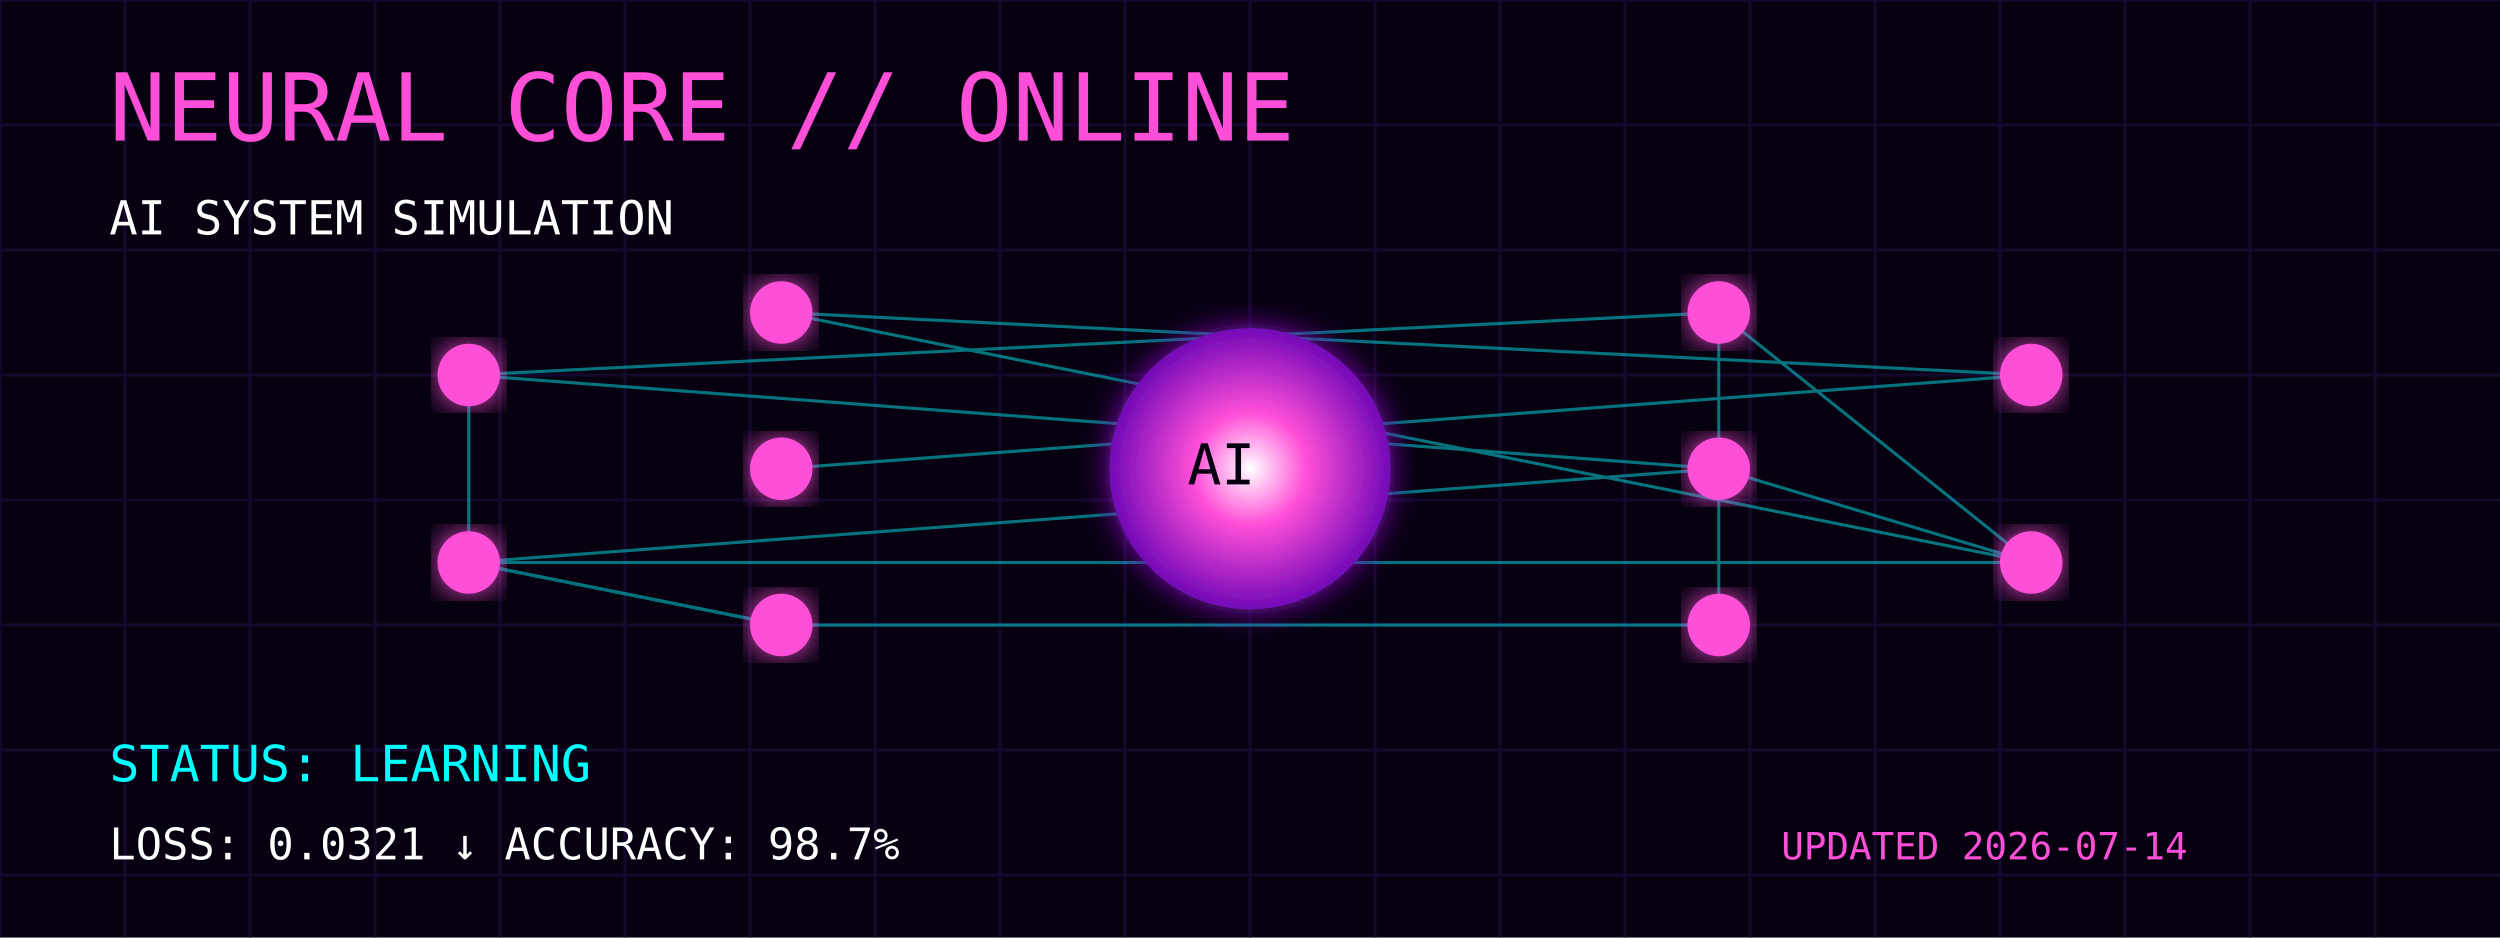
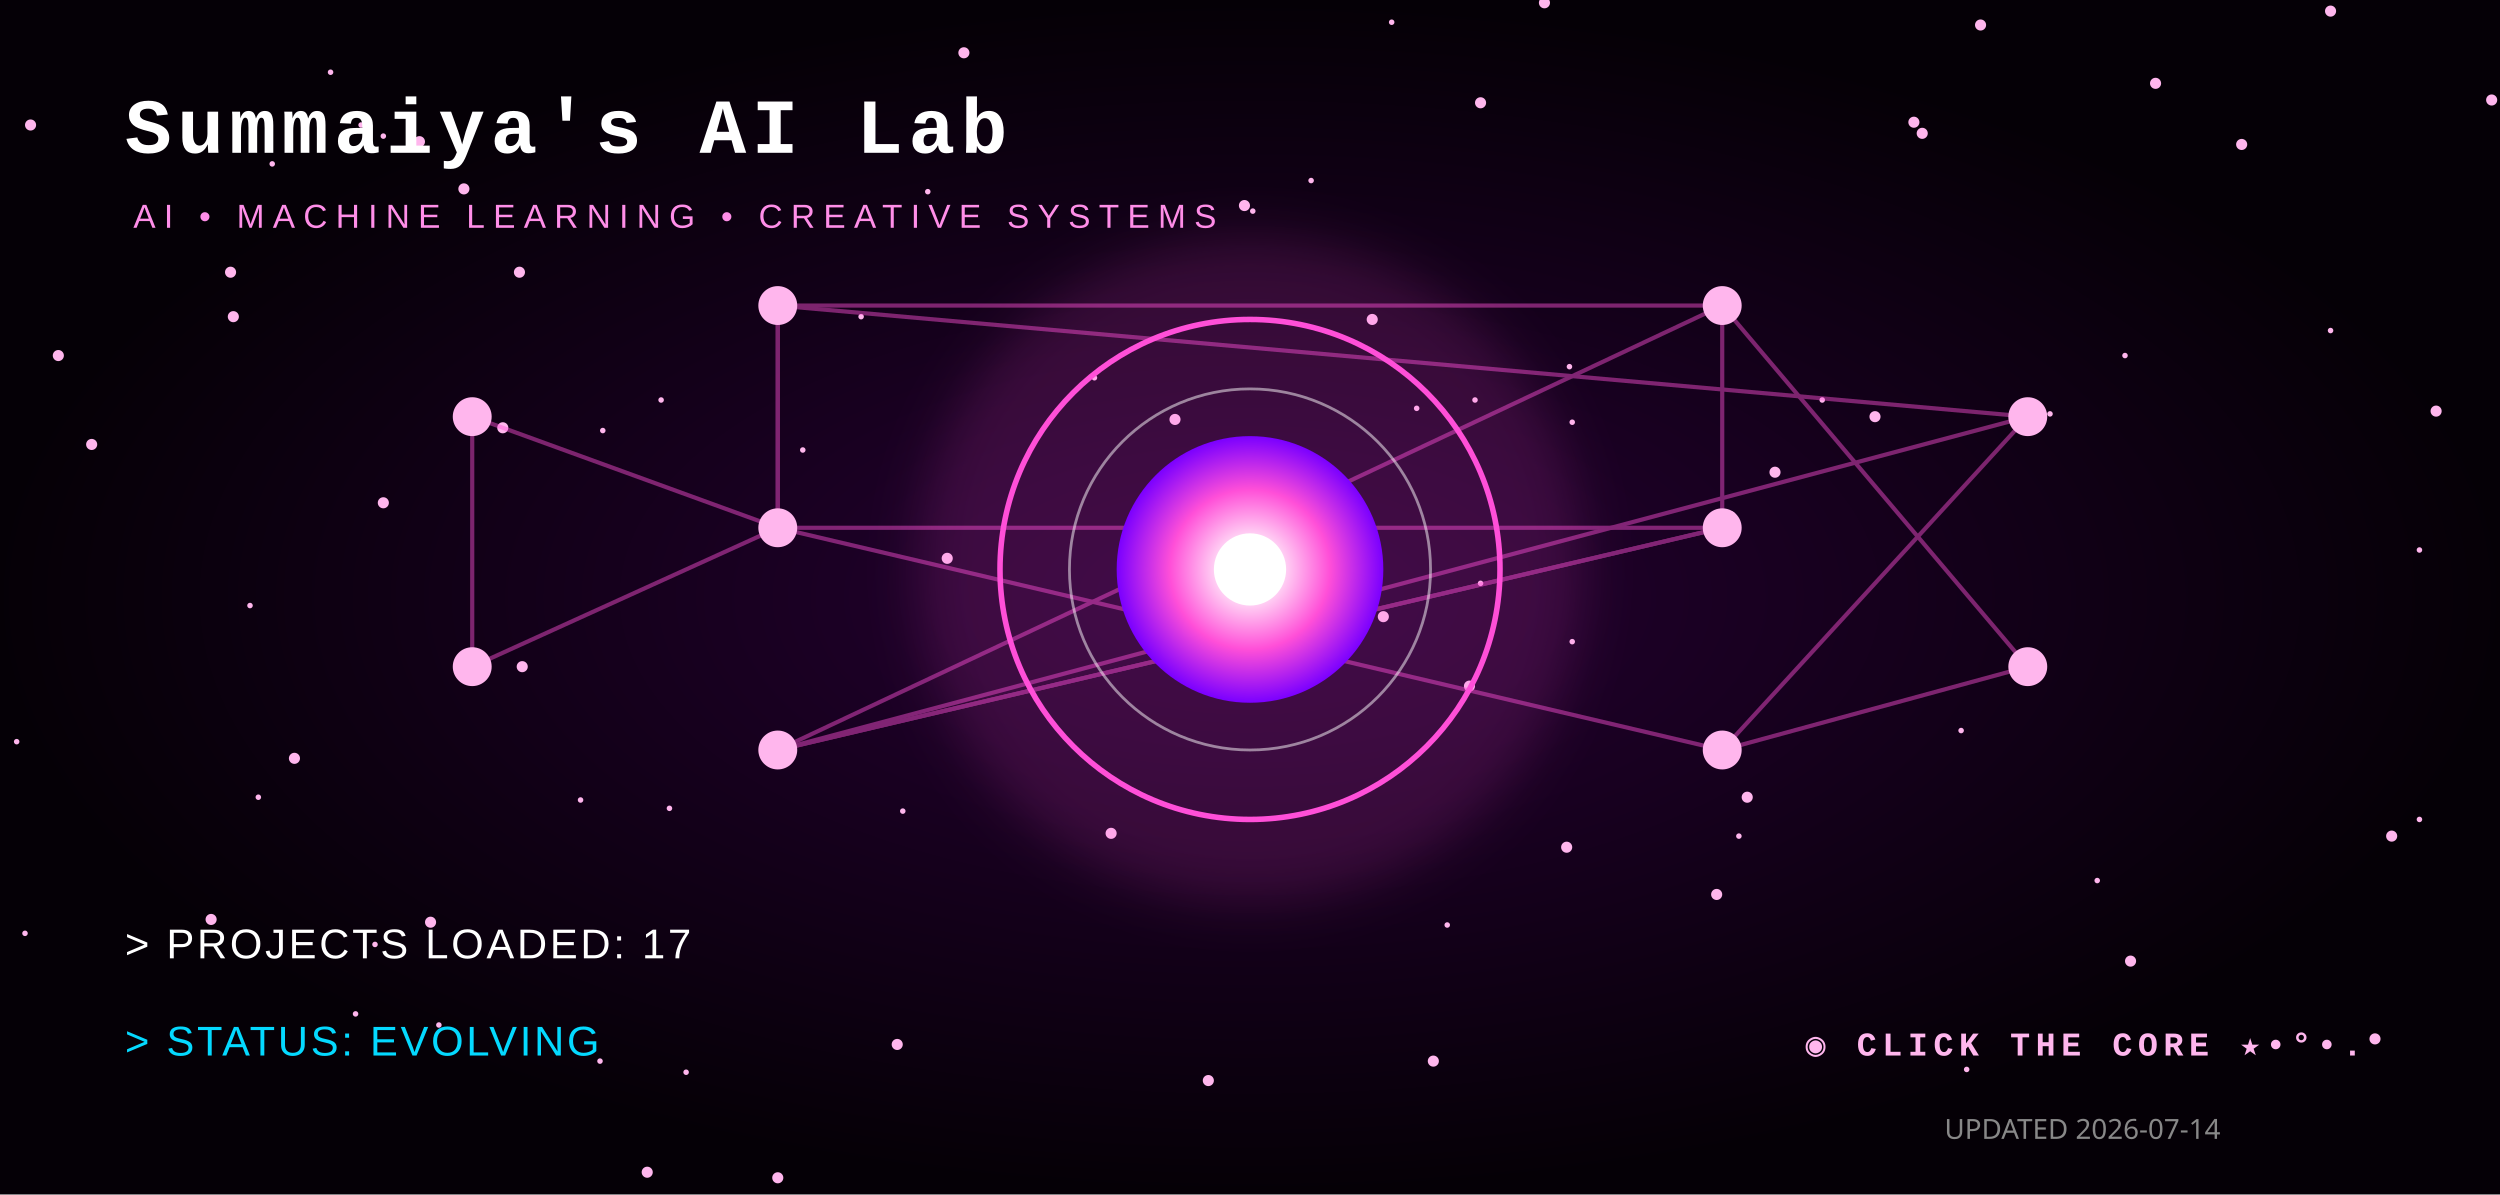
- <svg xmlns="http://www.w3.org/2000/svg" width="800" height="300">
+ <svg xmlns="http://www.w3.org/2000/svg" width="900" height="430">
  <defs>
+     <radialGradient id="background">
+       <stop stop-color="#260033" />
+       <stop offset="1" stop-color="#050006" />
+     </radialGradient>
+     <radialGradient id="reactor">
+       <stop stop-color="#ffffff" />
+       <stop offset=".25" stop-color="#ffd6f5" />
+       <stop offset=".6" stop-color="#ff4fd8" />
+       <stop offset="1" stop-color="#7b00ff" />
+     </radialGradient>
    <filter id="glow">
-       <feGaussianBlur stdDeviation="5" result="blur" />
-       <feMerge>
-         <feMergeNode in="blur" />
-         <feMergeNode in="SourceGraphic" />
-       </feMerge>
+       <feGaussianBlur stdDeviation="9" />
    </filter>
-     <radialGradient id="core">
-       <stop offset="0%" stop-color="#ffffff" />
-       <stop offset="40%" stop-color="#ff4fd8" />
-       <stop offset="100%" stop-color="#7209b7" />
-     </radialGradient>
  </defs>
-   <rect width="100%" height="100%" fill="#070011" />
-   <g stroke="#24104a" opacity="0.5">
-     <line x1="0" y1="0" x2="0" y2="300" />
-     <line x1="40" y1="0" x2="40" y2="300" />
-     <line x1="80" y1="0" x2="80" y2="300" />
-     <line x1="120" y1="0" x2="120" y2="300" />
-     <line x1="160" y1="0" x2="160" y2="300" />
-     <line x1="200" y1="0" x2="200" y2="300" />
-     <line x1="240" y1="0" x2="240" y2="300" />
-     <line x1="280" y1="0" x2="280" y2="300" />
-     <line x1="320" y1="0" x2="320" y2="300" />
-     <line x1="360" y1="0" x2="360" y2="300" />
-     <line x1="400" y1="0" x2="400" y2="300" />
-     <line x1="440" y1="0" x2="440" y2="300" />
-     <line x1="480" y1="0" x2="480" y2="300" />
-     <line x1="520" y1="0" x2="520" y2="300" />
-     <line x1="560" y1="0" x2="560" y2="300" />
-     <line x1="600" y1="0" x2="600" y2="300" />
-     <line x1="640" y1="0" x2="640" y2="300" />
-     <line x1="680" y1="0" x2="680" y2="300" />
-     <line x1="720" y1="0" x2="720" y2="300" />
-     <line x1="760" y1="0" x2="760" y2="300" />
-     <line x1="0" y1="0" x2="800" y2="0" />
-     <line x1="0" y1="40" x2="800" y2="40" />
-     <line x1="0" y1="80" x2="800" y2="80" />
-     <line x1="0" y1="120" x2="800" y2="120" />
-     <line x1="0" y1="160" x2="800" y2="160" />
-     <line x1="0" y1="200" x2="800" y2="200" />
-     <line x1="0" y1="240" x2="800" y2="240" />
-     <line x1="0" y1="280" x2="800" y2="280" />
+   <rect width="100%" height="100%" fill="url(#background)" />
+   <circle cx="629" cy="287" r="2" fill="#ffb6ed">
+     <animate attributeName="opacity" values="0.15;1;0.15" dur="5s" repeatCount="indefinite" />
+   </circle>
+   <circle cx="871" cy="295" r="1" fill="#ffb6ed">
+     <animate attributeName="opacity" values="0.15;1;0.15" dur="5s" repeatCount="indefinite" />
+   </circle>
+   <circle cx="21" cy="128" r="2" fill="#ffb6ed">
+     <animate attributeName="opacity" values="0.15;1;0.15" dur="4s" repeatCount="indefinite" />
+   </circle>
+   <circle cx="423" cy="151" r="2" fill="#ffb6ed">
+     <animate attributeName="opacity" values="0.15;1;0.15" dur="5s" repeatCount="indefinite" />
+   </circle>
+   <circle cx="247" cy="386" r="1" fill="#ffb6ed">
+     <animate attributeName="opacity" values="0.15;1;0.15" dur="4s" repeatCount="indefinite" />
+   </circle>
+   <circle cx="280" cy="424" r="2" fill="#ffb6ed">
+     <animate attributeName="opacity" values="0.15;1;0.15" dur="4s" repeatCount="indefinite" />
+   </circle>
+   <circle cx="90" cy="218" r="1" fill="#ffb6ed">
+     <animate attributeName="opacity" values="0.15;1;0.15" dur="3s" repeatCount="indefinite" />
+   </circle>
+   <circle cx="84" cy="114" r="2" fill="#ffb6ed">
+     <animate attributeName="opacity" values="0.15;1;0.15" dur="2s" repeatCount="indefinite" />
+   </circle>
+   <circle cx="692" cy="48" r="2" fill="#ffb6ed">
+     <animate attributeName="opacity" values="0.15;1;0.15" dur="4s" repeatCount="indefinite" />
+   </circle>
+   <circle cx="138" cy="49" r="1" fill="#ffb6ed">
+     <animate attributeName="opacity" values="0.15;1;0.15" dur="5s" repeatCount="indefinite" />
+   </circle>
+   <circle cx="626" cy="301" r="1" fill="#ffb6ed">
+     <animate attributeName="opacity" values="0.15;1;0.15" dur="5s" repeatCount="indefinite" />
+   </circle>
+   <circle cx="106" cy="273" r="2" fill="#ffb6ed">
+     <animate attributeName="opacity" values="0.15;1;0.15" dur="2s" repeatCount="indefinite" />
+   </circle>
+   <circle cx="238" cy="144" r="1" fill="#ffb6ed">
+     <animate attributeName="opacity" values="0.15;1;0.15" dur="4s" repeatCount="indefinite" />
+   </circle>
+   <circle cx="334" cy="69" r="1" fill="#ffb6ed">
+     <animate attributeName="opacity" values="0.15;1;0.15" dur="3s" repeatCount="indefinite" />
+   </circle>
+   <circle cx="188" cy="240" r="2" fill="#ffb6ed">
+     <animate attributeName="opacity" values="0.15;1;0.15" dur="5s" repeatCount="indefinite" />
+   </circle>
+   <circle cx="501" cy="8" r="1" fill="#ffb6ed">
+     <animate attributeName="opacity" values="0.15;1;0.15" dur="6s" repeatCount="indefinite" />
+   </circle>
+   <circle cx="76" cy="331" r="2" fill="#ffb6ed">
+     <animate attributeName="opacity" values="0.15;1;0.15" dur="3s" repeatCount="indefinite" />
+   </circle>
+   <circle cx="6" cy="267" r="1" fill="#ffb6ed">
+     <animate attributeName="opacity" values="0.15;1;0.15" dur="4s" repeatCount="indefinite" />
+   </circle>
+   <circle cx="839" cy="4" r="2" fill="#ffb6ed">
+     <animate attributeName="opacity" values="0.15;1;0.15" dur="4s" repeatCount="indefinite" />
+   </circle>
+   <circle cx="738" cy="149" r="1" fill="#ffb6ed">
+     <animate attributeName="opacity" values="0.15;1;0.15" dur="2s" repeatCount="indefinite" />
+   </circle>
+   <circle cx="98" cy="59" r="1" fill="#ffb6ed">
+     <animate attributeName="opacity" values="0.15;1;0.15" dur="6s" repeatCount="indefinite" />
+   </circle>
+   <circle cx="216" cy="382" r="1" fill="#ffb6ed">
+     <animate attributeName="opacity" values="0.15;1;0.15" dur="6s" repeatCount="indefinite" />
+   </circle>
+   <circle cx="713" cy="9" r="2" fill="#ffb6ed">
+     <animate attributeName="opacity" values="0.15;1;0.15" dur="5s" repeatCount="indefinite" />
+   </circle>
+   <circle cx="138" cy="181" r="2" fill="#ffb6ed">
+     <animate attributeName="opacity" values="0.15;1;0.15" dur="4s" repeatCount="indefinite" />
+   </circle>
+   <circle cx="871" cy="198" r="1" fill="#ffb6ed">
+     <animate attributeName="opacity" values="0.15;1;0.15" dur="3s" repeatCount="indefinite" />
+   </circle>
+   <circle cx="289" cy="162" r="1" fill="#ffb6ed">
+     <animate attributeName="opacity" values="0.15;1;0.15" dur="4s" repeatCount="indefinite" />
+   </circle>
+   <circle cx="877" cy="148" r="2" fill="#ffb6ed">
+     <animate attributeName="opacity" values="0.15;1;0.15" dur="2s" repeatCount="indefinite" />
+   </circle>
+   <circle cx="564" cy="305" r="2" fill="#ffb6ed">
+     <animate attributeName="opacity" values="0.15;1;0.15" dur="5s" repeatCount="indefinite" />
+   </circle>
+   <circle cx="494" cy="115" r="2" fill="#ffb6ed">
+     <animate attributeName="opacity" values="0.15;1;0.15" dur="3s" repeatCount="indefinite" />
+   </circle>
+   <circle cx="130" cy="45" r="1" fill="#ffb6ed">
+     <animate attributeName="opacity" values="0.15;1;0.15" dur="5s" repeatCount="indefinite" />
+   </circle>
+   <circle cx="341" cy="201" r="2" fill="#ffb6ed">
+     <animate attributeName="opacity" values="0.15;1;0.15" dur="4s" repeatCount="indefinite" />
+   </circle>
+   <circle cx="158" cy="369" r="1" fill="#ffb6ed">
+     <animate attributeName="opacity" values="0.15;1;0.15" dur="6s" repeatCount="indefinite" />
+   </circle>
+   <circle cx="241" cy="291" r="1" fill="#ffb6ed">
+     <animate attributeName="opacity" values="0.15;1;0.15" dur="3s" repeatCount="indefinite" />
+   </circle>
+   <circle cx="861" cy="301" r="2" fill="#ffb6ed">
+     <animate attributeName="opacity" values="0.15;1;0.15" dur="3s" repeatCount="indefinite" />
+   </circle>
+   <circle cx="556" cy="1" r="2" fill="#ffb6ed">
+     <animate attributeName="opacity" values="0.15;1;0.15" dur="5s" repeatCount="indefinite" />
+   </circle>
+   <circle cx="839" cy="119" r="1" fill="#ffb6ed">
+     <animate attributeName="opacity" values="0.15;1;0.15" dur="5s" repeatCount="indefinite" />
+   </circle>
+   <circle cx="498" cy="222" r="2" fill="#ffb6ed">
+     <animate attributeName="opacity" values="0.15;1;0.15" dur="2s" repeatCount="indefinite" />
+   </circle>
+   <circle cx="400" cy="300" r="2" fill="#ffb6ed">
+     <animate attributeName="opacity" values="0.15;1;0.15" dur="5s" repeatCount="indefinite" />
+   </circle>
+   <circle cx="217" cy="155" r="1" fill="#ffb6ed">
+     <animate attributeName="opacity" values="0.15;1;0.15" dur="3s" repeatCount="indefinite" />
+   </circle>
+   <circle cx="119" cy="26" r="1" fill="#ffb6ed">
+     <animate attributeName="opacity" values="0.15;1;0.15" dur="4s" repeatCount="indefinite" />
+   </circle>
+   <circle cx="639" cy="170" r="2" fill="#ffb6ed">
+     <animate attributeName="opacity" values="0.15;1;0.15" dur="3s" repeatCount="indefinite" />
+   </circle>
+   <circle cx="755" cy="317" r="1" fill="#ffb6ed">
+     <animate attributeName="opacity" values="0.15;1;0.15" dur="2s" repeatCount="indefinite" />
+   </circle>
+   <circle cx="689" cy="44" r="2" fill="#ffb6ed">
+     <animate attributeName="opacity" values="0.15;1;0.15" dur="3s" repeatCount="indefinite" />
+   </circle>
+   <circle cx="187" cy="98" r="2" fill="#ffb6ed">
+     <animate attributeName="opacity" values="0.15;1;0.15" dur="4s" repeatCount="indefinite" />
+   </circle>
+   <circle cx="531" cy="144" r="1" fill="#ffb6ed">
+     <animate attributeName="opacity" values="0.15;1;0.15" dur="6s" repeatCount="indefinite" />
+   </circle>
+   <circle cx="807" cy="52" r="2" fill="#ffb6ed">
+     <animate attributeName="opacity" values="0.15;1;0.15" dur="5s" repeatCount="indefinite" />
+   </circle>
+   <circle cx="83" cy="98" r="2" fill="#ffb6ed">
+     <animate attributeName="opacity" values="0.15;1;0.15" dur="4s" repeatCount="indefinite" />
+   </circle>
+   <circle cx="233" cy="422" r="2" fill="#ffb6ed">
+     <animate attributeName="opacity" values="0.15;1;0.15" dur="6s" repeatCount="indefinite" />
+   </circle>
+   <circle cx="533" cy="37" r="2" fill="#ffb6ed">
+     <animate attributeName="opacity" values="0.15;1;0.15" dur="4s" repeatCount="indefinite" />
+   </circle>
+   <circle cx="529" cy="247" r="2" fill="#ffb6ed">
+     <animate attributeName="opacity" values="0.15;1;0.15" dur="3s" repeatCount="indefinite" />
+   </circle>
+   <circle cx="347" cy="19" r="2" fill="#ffb6ed">
+     <animate attributeName="opacity" values="0.15;1;0.15" dur="3s" repeatCount="indefinite" />
+   </circle>
+   <circle cx="776" cy="30" r="2" fill="#ffb6ed">
+     <animate attributeName="opacity" values="0.15;1;0.15" dur="3s" repeatCount="indefinite" />
+   </circle>
+   <circle cx="310" cy="114" r="1" fill="#ffb6ed">
+     <animate attributeName="opacity" values="0.15;1;0.15" dur="3s" repeatCount="indefinite" />
+   </circle>
+   <circle cx="394" cy="136" r="1" fill="#ffb6ed">
+     <animate attributeName="opacity" values="0.15;1;0.15" dur="4s" repeatCount="indefinite" />
+   </circle>
+   <circle cx="656" cy="144" r="1" fill="#ffb6ed">
+     <animate attributeName="opacity" values="0.15;1;0.15" dur="4s" repeatCount="indefinite" />
+   </circle>
+   <circle cx="521" cy="333" r="1" fill="#ffb6ed">
+     <animate attributeName="opacity" values="0.15;1;0.15" dur="6s" repeatCount="indefinite" />
+   </circle>
+   <circle cx="435" cy="389" r="2" fill="#ffb6ed">
+     <animate attributeName="opacity" values="0.15;1;0.15" dur="3s" repeatCount="indefinite" />
+   </circle>
+   <circle cx="767" cy="346" r="2" fill="#ffb6ed">
+     <animate attributeName="opacity" values="0.15;1;0.15" dur="3s" repeatCount="indefinite" />
+   </circle>
+   <circle cx="472" cy="65" r="1" fill="#ffb6ed">
+     <animate attributeName="opacity" values="0.15;1;0.15" dur="4s" repeatCount="indefinite" />
+   </circle>
+   <circle cx="623" cy="186" r="2" fill="#ffb6ed">
+     <animate attributeName="opacity" values="0.15;1;0.15" dur="3s" repeatCount="indefinite" />
+   </circle>
+   <circle cx="128" cy="365" r="1" fill="#ffb6ed">
+     <animate attributeName="opacity" values="0.15;1;0.15" dur="4s" repeatCount="indefinite" />
+   </circle>
+   <circle cx="675" cy="150" r="2" fill="#ffb6ed">
+     <animate attributeName="opacity" values="0.15;1;0.15" dur="4s" repeatCount="indefinite" />
+   </circle>
+   <circle cx="9" cy="336" r="1" fill="#ffb6ed">
+     <animate attributeName="opacity" values="0.15;1;0.15" dur="3s" repeatCount="indefinite" />
+   </circle>
+   <circle cx="566" cy="231" r="1" fill="#ffb6ed">
+     <animate attributeName="opacity" values="0.15;1;0.15" dur="6s" repeatCount="indefinite" />
+   </circle>
+   <circle cx="33" cy="160" r="2" fill="#ffb6ed">
+     <animate attributeName="opacity" values="0.15;1;0.15" dur="6s" repeatCount="indefinite" />
+   </circle>
+   <circle cx="897" cy="36" r="2" fill="#ffb6ed">
+     <animate attributeName="opacity" values="0.15;1;0.15" dur="4s" repeatCount="indefinite" />
+   </circle>
+   <circle cx="135" cy="340" r="1" fill="#ffb6ed">
+     <animate attributeName="opacity" values="0.15;1;0.15" dur="4s" repeatCount="indefinite" />
+   </circle>
+   <circle cx="181" cy="154" r="2" fill="#ffb6ed">
+     <animate attributeName="opacity" values="0.15;1;0.15" dur="2s" repeatCount="indefinite" />
+   </circle>
+   <circle cx="855" cy="374" r="2" fill="#ffb6ed">
+     <animate attributeName="opacity" values="0.15;1;0.15" dur="4s" repeatCount="indefinite" />
+   </circle>
+   <circle cx="510" cy="147" r="1" fill="#ffb6ed">
+     <animate attributeName="opacity" values="0.15;1;0.15" dur="2s" repeatCount="indefinite" />
+   </circle>
+   <circle cx="618" cy="322" r="2" fill="#ffb6ed">
+     <animate attributeName="opacity" values="0.15;1;0.15" dur="2s" repeatCount="indefinite" />
+   </circle>
+   <circle cx="93" cy="287" r="1" fill="#ffb6ed">
+     <animate attributeName="opacity" values="0.15;1;0.15" dur="4s" repeatCount="indefinite" />
+   </circle>
+   <circle cx="566" cy="152" r="1" fill="#ffb6ed">
+     <animate attributeName="opacity" values="0.15;1;0.15" dur="4s" repeatCount="indefinite" />
+   </circle>
+   <circle cx="708" cy="385" r="1" fill="#ffb6ed">
+     <animate attributeName="opacity" values="0.15;1;0.15" dur="5s" repeatCount="indefinite" />
+   </circle>
+   <circle cx="533" cy="210" r="1" fill="#ffb6ed">
+     <animate attributeName="opacity" values="0.15;1;0.15" dur="2s" repeatCount="indefinite" />
+   </circle>
+   <circle cx="706" cy="263" r="1" fill="#ffb6ed">
+     <animate attributeName="opacity" values="0.15;1;0.15" dur="3s" repeatCount="indefinite" />
+   </circle>
+   <circle cx="323" cy="376" r="2" fill="#ffb6ed">
+     <animate attributeName="opacity" values="0.15;1;0.15" dur="3s" repeatCount="indefinite" />
+   </circle>
+   <circle cx="167" cy="68" r="2" fill="#ffb6ed">
+     <animate attributeName="opacity" values="0.15;1;0.15" dur="3s" repeatCount="indefinite" />
+   </circle>
+   <circle cx="155" cy="332" r="2" fill="#ffb6ed">
+     <animate attributeName="opacity" values="0.15;1;0.15" dur="4s" repeatCount="indefinite" />
+   </circle>
+   <circle cx="451" cy="76" r="1" fill="#ffb6ed">
+     <animate attributeName="opacity" values="0.15;1;0.15" dur="3s" repeatCount="indefinite" />
+   </circle>
+   <circle cx="151" cy="51" r="2" fill="#ffb6ed">
+     <animate attributeName="opacity" values="0.15;1;0.15" dur="3s" repeatCount="indefinite" />
+   </circle>
+   <circle cx="11" cy="45" r="2" fill="#ffb6ed">
+     <animate attributeName="opacity" values="0.15;1;0.15" dur="6s" repeatCount="indefinite" />
+   </circle>
+   <circle cx="516" cy="382" r="2" fill="#ffb6ed">
+     <animate attributeName="opacity" values="0.15;1;0.15" dur="5s" repeatCount="indefinite" />
+   </circle>
+   <circle cx="209" cy="288" r="1" fill="#ffb6ed">
+     <animate attributeName="opacity" values="0.15;1;0.15" dur="5s" repeatCount="indefinite" />
+   </circle>
+   <circle cx="448" cy="74" r="2" fill="#ffb6ed">
+     <animate attributeName="opacity" values="0.15;1;0.15" dur="6s" repeatCount="indefinite" />
+   </circle>
+   <circle cx="325" cy="292" r="1" fill="#ffb6ed">
+     <animate attributeName="opacity" values="0.15;1;0.15" dur="5s" repeatCount="indefinite" />
+   </circle>
+   <circle cx="277" cy="267" r="2" fill="#ffb6ed">
+     <animate attributeName="opacity" values="0.15;1;0.15" dur="3s" repeatCount="indefinite" />
+   </circle>
+   <circle cx="474" cy="209" r="2" fill="#ffb6ed">
+     <animate attributeName="opacity" values="0.15;1;0.15" dur="6s" repeatCount="indefinite" />
+   </circle>
+   <circle cx="765" cy="128" r="1" fill="#ffb6ed">
+     <animate attributeName="opacity" values="0.15;1;0.15" dur="4s" repeatCount="indefinite" />
+   </circle>
+   <circle cx="565" cy="132" r="1" fill="#ffb6ed">
+     <animate attributeName="opacity" values="0.15;1;0.15" dur="5s" repeatCount="indefinite" />
+   </circle>
+   <text x="45" y="55" font-family="Consolas, 'Courier New', monospace" font-size="28" font-weight="600" letter-spacing="2" fill="white">
+ 
+ Summaiya's AI Lab
+ 
+ </text>
+   <text x="48" y="82" font-family="Segoe UI, Arial" font-size="12" letter-spacing="3" fill="#ff8ee8">
+ 
+ AI • MACHINE LEARNING • CREATIVE SYSTEMS
+ 
+ </text>
+   <g stroke="#ff4fd8" stroke-width="1.5" opacity="0.45">
+     <line x1="170" y1="150" x2="170" y2="240">
+       <animate attributeName="opacity" values="0.2;0.8;0.2" dur="3s" repeatCount="indefinite" />
+     </line>
+     <line x1="170" y1="240" x2="280" y2="190">
+       <animate attributeName="opacity" values="0.2;0.8;0.2" dur="3s" repeatCount="indefinite" />
+     </line>
+     <line x1="280" y1="110" x2="280" y2="190">
+       <animate attributeName="opacity" values="0.2;0.8;0.2" dur="3s" repeatCount="indefinite" />
+     </line>
+     <line x1="280" y1="110" x2="620" y2="110">
+       <animate attributeName="opacity" values="0.2;0.8;0.2" dur="3s" repeatCount="indefinite" />
+     </line>
+     <line x1="280" y1="190" x2="170" y2="150">
+       <animate attributeName="opacity" values="0.2;0.8;0.2" dur="3s" repeatCount="indefinite" />
+     </line>
+     <line x1="280" y1="190" x2="280" y2="110">
+       <animate attributeName="opacity" values="0.2;0.8;0.2" dur="3s" repeatCount="indefinite" />
+     </line>
+     <line x1="280" y1="190" x2="620" y2="270">
+       <animate attributeName="opacity" values="0.2;0.8;0.2" dur="3s" repeatCount="indefinite" />
+     </line>
+     <line x1="280" y1="270" x2="620" y2="190">
+       <animate attributeName="opacity" values="0.2;0.8;0.2" dur="3s" repeatCount="indefinite" />
+     </line>
+     <line x1="280" y1="270" x2="730" y2="150">
+       <animate attributeName="opacity" values="0.2;0.8;0.2" dur="3s" repeatCount="indefinite" />
+     </line>
+     <line x1="620" y1="110" x2="280" y2="270">
+       <animate attributeName="opacity" values="0.2;0.8;0.2" dur="3s" repeatCount="indefinite" />
+     </line>
+     <line x1="620" y1="110" x2="620" y2="110">
+       <animate attributeName="opacity" values="0.2;0.8;0.2" dur="3s" repeatCount="indefinite" />
+     </line>
+     <line x1="620" y1="110" x2="730" y2="240">
+       <animate attributeName="opacity" values="0.2;0.8;0.2" dur="3s" repeatCount="indefinite" />
+     </line>
+     <line x1="620" y1="190" x2="280" y2="190">
+       <animate attributeName="opacity" values="0.2;0.8;0.2" dur="3s" repeatCount="indefinite" />
+     </line>
+     <line x1="620" y1="190" x2="280" y2="270">
+       <animate attributeName="opacity" values="0.2;0.8;0.2" dur="3s" repeatCount="indefinite" />
+     </line>
+     <line x1="620" y1="190" x2="620" y2="110">
+       <animate attributeName="opacity" values="0.2;0.8;0.2" dur="3s" repeatCount="indefinite" />
+     </line>
+     <line x1="620" y1="190" x2="620" y2="190">
+       <animate attributeName="opacity" values="0.2;0.8;0.2" dur="3s" repeatCount="indefinite" />
+     </line>
+     <line x1="620" y1="270" x2="730" y2="150">
+       <animate attributeName="opacity" values="0.2;0.8;0.2" dur="3s" repeatCount="indefinite" />
+     </line>
+     <line x1="730" y1="150" x2="280" y2="110">
+       <animate attributeName="opacity" values="0.2;0.8;0.2" dur="3s" repeatCount="indefinite" />
+     </line>
+     <line x1="730" y1="240" x2="620" y2="270">
+       <animate attributeName="opacity" values="0.2;0.8;0.2" dur="3s" repeatCount="indefinite" />
+     </line>
+     <line x1="730" y1="240" x2="730" y2="240">
+       <animate attributeName="opacity" values="0.2;0.8;0.2" dur="3s" repeatCount="indefinite" />
+     </line>
  </g>
-   <text x="35" y="45" font-family="monospace" font-size="30" fill="#ff4fd8">
- 
- NEURAL CORE // ONLINE
- 
- </text>
-   <text x="35" y="75" font-family="monospace" font-size="15" fill="white">
- 
- AI SYSTEM SIMULATION
- 
- </text>
-   <g stroke="#00ffff" opacity="0.45">
-     <line x1="150" y1="180" x2="150" y2="120" />
-     <line x1="150" y1="180" x2="250" y2="200" />
-     <line x1="250" y1="100" x2="250" y2="100" />
-     <line x1="250" y1="100" x2="650" y2="180" />
-     <line x1="250" y1="150" x2="650" y2="120" />
-     <line x1="250" y1="200" x2="150" y2="180" />
-     <line x1="250" y1="200" x2="550" y2="200" />
-     <line x1="550" y1="100" x2="150" y2="120" />
-     <line x1="550" y1="100" x2="550" y2="200" />
-     <line x1="550" y1="150" x2="150" y2="120" />
-     <line x1="550" y1="150" x2="150" y2="180" />
-     <line x1="650" y1="120" x2="250" y2="100" />
-     <line x1="650" y1="180" x2="150" y2="180" />
-     <line x1="650" y1="180" x2="550" y2="100" />
-     <line x1="650" y1="180" x2="550" y2="150" />
-   </g>
-   <circle cx="150" cy="120" r="10" fill="#ff4fd8" filter="url(#glow)" />
-   <circle cx="150" cy="180" r="10" fill="#ff4fd8" filter="url(#glow)" />
-   <circle cx="250" cy="100" r="10" fill="#ff4fd8" filter="url(#glow)" />
-   <circle cx="250" cy="150" r="10" fill="#ff4fd8" filter="url(#glow)" />
-   <circle cx="250" cy="200" r="10" fill="#ff4fd8" filter="url(#glow)" />
-   <circle cx="550" cy="100" r="10" fill="#ff4fd8" filter="url(#glow)" />
-   <circle cx="550" cy="150" r="10" fill="#ff4fd8" filter="url(#glow)" />
-   <circle cx="550" cy="200" r="10" fill="#ff4fd8" filter="url(#glow)" />
-   <circle cx="650" cy="120" r="10" fill="#ff4fd8" filter="url(#glow)" />
-   <circle cx="650" cy="180" r="10" fill="#ff4fd8" filter="url(#glow)" />
-   <circle cx="400" cy="150" r="45" fill="url(#core)" filter="url(#glow)">
-     <animate attributeName="r" values="40;48;40" dur="2s" repeatCount="indefinite" />
-   </circle>
-   <text x="380" y="155" font-family="monospace" font-size="18" fill="#070011">
- 
- AI
- 
- </text>
-   <text x="35" y="250" font-family="monospace" font-size="16" fill="#00ffff">
- 
- STATUS: LEARNING
- 
- </text>
-   <text x="35" y="275" font-family="monospace" font-size="14" fill="white">
- 
- LOSS: 0.0321 ↓   ACCURACY: 98.7%
- 
- </text>
-   <text x="570" y="275" font-family="monospace" font-size="12" fill="#ff4fd8">
+   <circle cx="170" cy="150" r="7" fill="#ffb6ed">
+     <animate attributeName="r" values="6;10;6" dur="2s" repeatCount="indefinite" />
+   </circle>
+   <circle cx="170" cy="240" r="7" fill="#ffb6ed">
+     <animate attributeName="r" values="6;10;6" dur="2s" repeatCount="indefinite" />
+   </circle>
+   <circle cx="280" cy="110" r="7" fill="#ffb6ed">
+     <animate attributeName="r" values="6;10;6" dur="2s" repeatCount="indefinite" />
+   </circle>
+   <circle cx="280" cy="190" r="7" fill="#ffb6ed">
+     <animate attributeName="r" values="6;10;6" dur="2s" repeatCount="indefinite" />
+   </circle>
+   <circle cx="280" cy="270" r="7" fill="#ffb6ed">
+     <animate attributeName="r" values="6;10;6" dur="2s" repeatCount="indefinite" />
+   </circle>
+   <circle cx="620" cy="110" r="7" fill="#ffb6ed">
+     <animate attributeName="r" values="6;10;6" dur="2s" repeatCount="indefinite" />
+   </circle>
+   <circle cx="620" cy="190" r="7" fill="#ffb6ed">
+     <animate attributeName="r" values="6;10;6" dur="2s" repeatCount="indefinite" />
+   </circle>
+   <circle cx="620" cy="270" r="7" fill="#ffb6ed">
+     <animate attributeName="r" values="6;10;6" dur="2s" repeatCount="indefinite" />
+   </circle>
+   <circle cx="730" cy="150" r="7" fill="#ffb6ed">
+     <animate attributeName="r" values="6;10;6" dur="2s" repeatCount="indefinite" />
+   </circle>
+   <circle cx="730" cy="240" r="7" fill="#ffb6ed">
+     <animate attributeName="r" values="6;10;6" dur="2s" repeatCount="indefinite" />
+   </circle>
+   <a href="https://github.com/sumsh123">
+     <g>
+       <circle cx="450" cy="205" r="120" fill="#ff4fd8" opacity=".14" filter="url(#glow)">
+         <animate attributeName="r" values="100;140;100" dur="3s" repeatCount="indefinite" />
+       </circle>
+       <circle cx="450" cy="205" r="90" fill="none" stroke="#ff4fd8" stroke-width="2">
+         <animateTransform attributeName="transform" type="rotate" from="0 450 205" to="360 450 205" dur="10s" repeatCount="indefinite" />
+       </circle>
+       <circle cx="450" cy="205" r="65" fill="none" stroke="white" opacity=".5">
+         <animateTransform attributeName="transform" type="rotate" from="360 450 205" to="0 450 205" dur="7s" repeatCount="indefinite" />
+       </circle>
+       <circle cx="450" cy="205" r="48" fill="url(#reactor)">
+         <animate attributeName="r" values="42;58;42" dur="2s" repeatCount="indefinite" />
+       </circle>
+       <circle cx="450" cy="205" r="13" fill="white" />
+     </g>
+   </a>
+   <text x="45" y="345" font-family="Segoe UI, Arial" font-size="15" letter-spacing="1" fill="white">
+ 
+ &gt; PROJECTS LOADED: 17
+ 
+ </text>
+   <text x="45" y="380" font-family="Segoe UI, Arial" font-size="15" letter-spacing="1" fill="#04d9ff">
+ 
+ &gt; STATUS: EVOLVING
+ 
+ </text>
+   <text x="650" y="380" font-family="Consolas, 'Courier New', monospace" font-size="12" font-weight="600" letter-spacing="2" fill="#ffb6ed">
+ 
+ ◉  CLICK THE CORE ★•°•.
+ 
+ </text>
+   <text x="700" y="410" font-family="Segoe UI" font-size="10" fill="#888">

UPDATED 2026-07-14

</text>
</svg>
